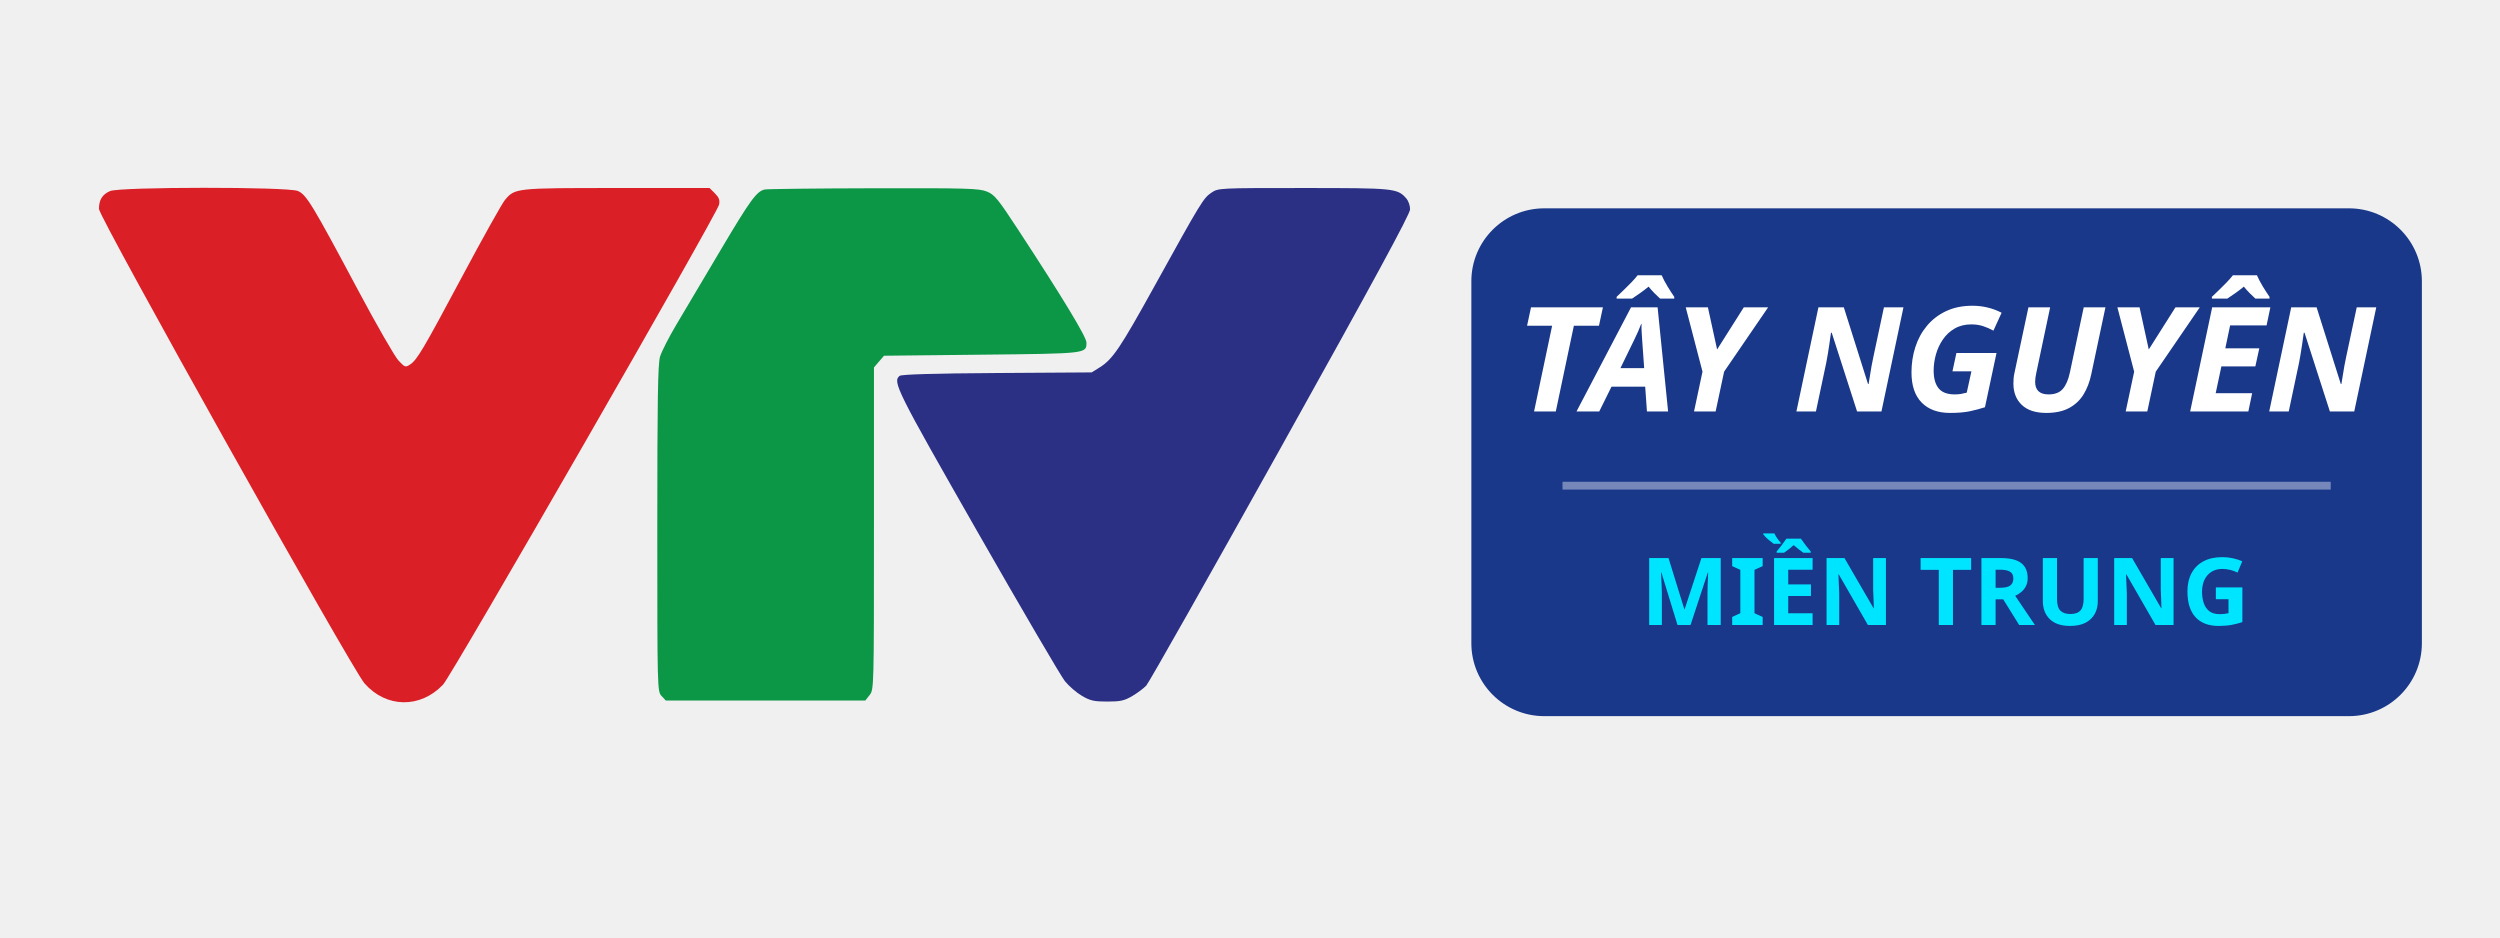
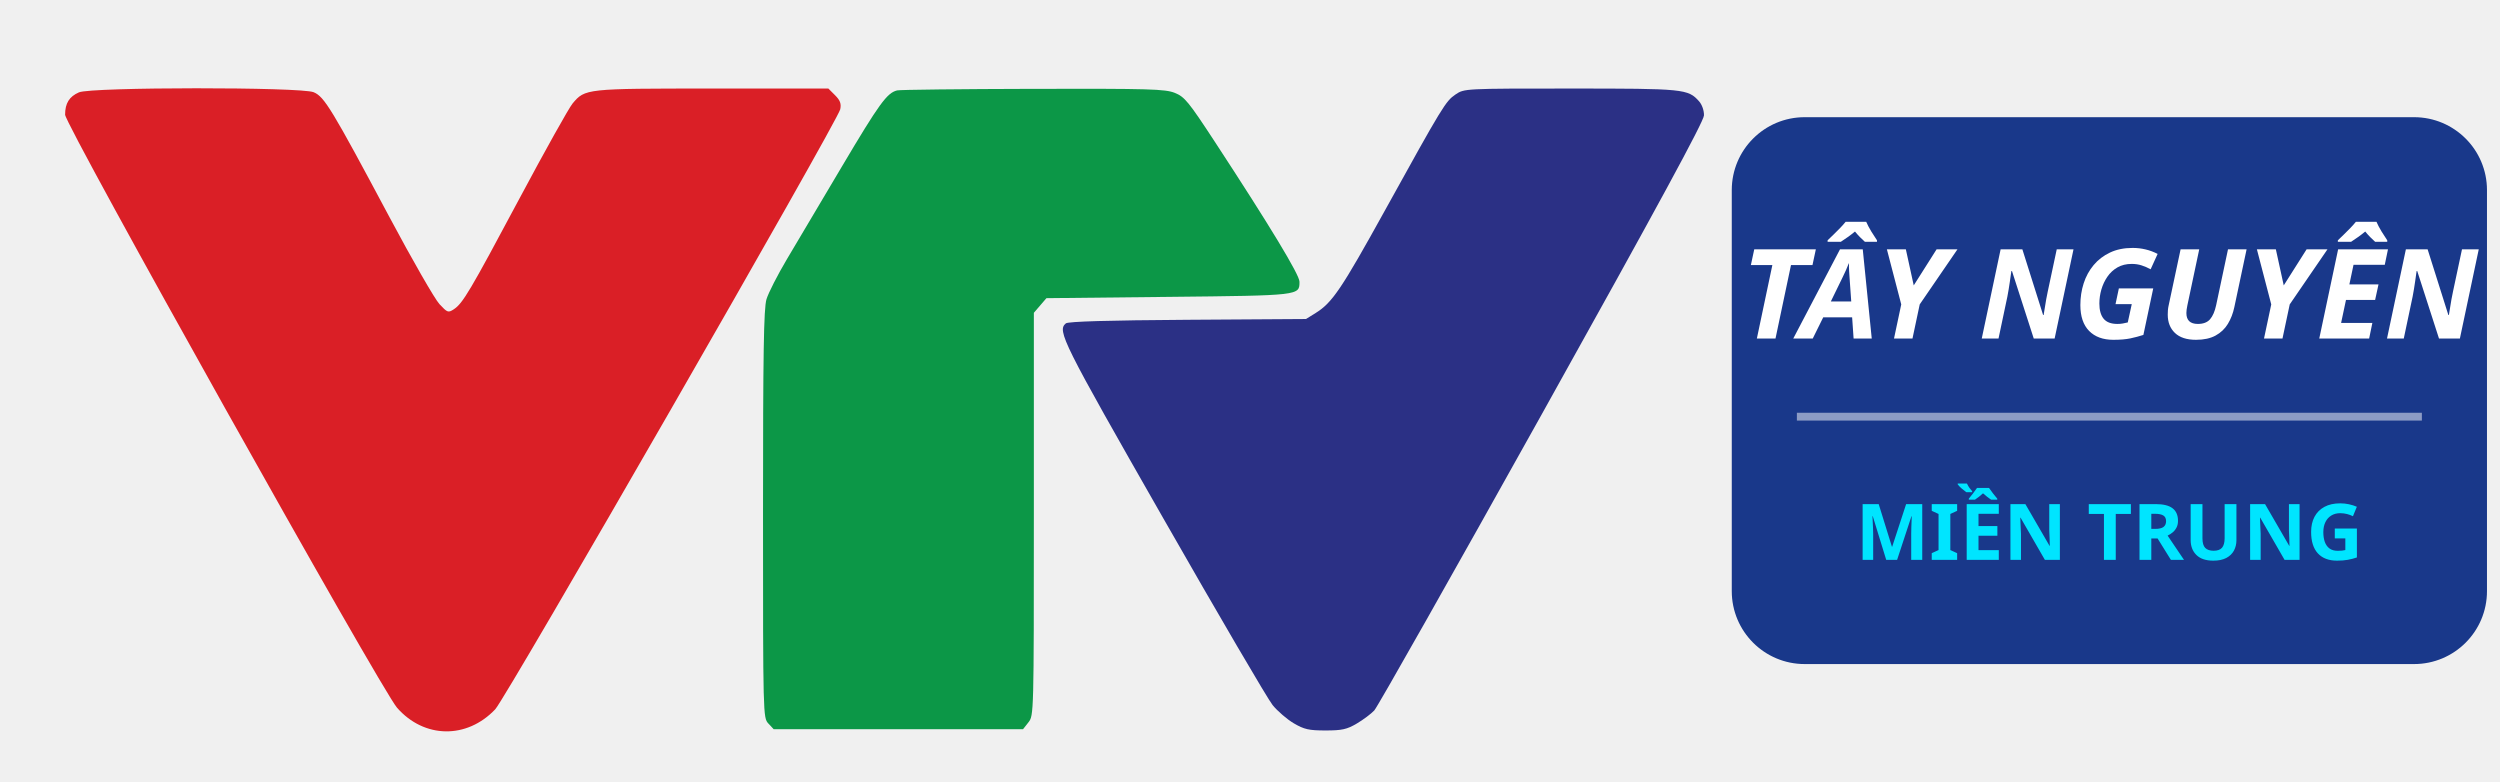
- <svg xmlns="http://www.w3.org/2000/svg" viewBox="0 0 960 360" width="960" height="360" fill="none">
-   <g transform="translate(30, 65) scale(0.80)">
-     <path d="M 15.329 10.458 C 11.601 12.079, 10 14.658, 10 19.041 C 10 22.996, 131.329 239.763, 137.462 246.765 C 147.854 258.630, 164.244 258.892, 175.169 247.370 C 179.360 242.948, 306.779 21.353, 307.659 16.954 C 308.092 14.792, 307.624 13.533, 305.657 11.566 L 303.091 9 258.513 9 C 209.902 9, 209.682 9.023, 204.879 14.731 C 203.489 16.383, 194.334 32.757, 184.534 51.117 C 165.357 87.044, 162.714 91.501, 159.240 93.777 C 157.118 95.167, 156.781 95.044, 153.740 91.767 C 151.958 89.847, 143.327 74.827, 134.560 58.388 C 112.319 16.685, 109.555 12.130, 105.441 10.411 C 100.548 8.366, 20.040 8.408, 15.329 10.458 Z" fill="#DA1F26" />
-     <path d="M 329.500 9.716 C 325.611 10.657, 322.638 14.756, 308.260 39 C 300.268 52.475, 290.788 68.450, 287.192 74.500 C 283.597 80.550, 280.058 87.484, 279.328 89.909 C 278.273 93.411, 278 110.387, 278 172.470 C 278 249.738, 278.023 250.648, 280.039 252.811 L 282.078 255 329.966 255 L 377.855 255 379.927 252.365 C 381.984 249.751, 382 249.119, 382 172.421 L 382 95.112 384.412 92.306 L 386.825 89.500 433.760 89 C 484.401 88.461, 484 88.507, 484 83.166 C 484 80.517, 472.640 61.741, 451.481 29.419 C 441.408 14.030, 439.887 12.172, 436.130 10.669 C 432.415 9.182, 426.475 9.013, 381.730 9.116 C 354.103 9.180, 330.600 9.450, 329.500 9.716 Z" fill="#0C9747" />
-     <path d="M 543.949 11.256 C 540.136 13.825, 538.965 15.748, 516.830 55.780 C 500.118 86.005, 496.595 91.223, 490.233 95.179 L 486.500 97.500 441.045 97.798 C 410.535 97.998, 395.163 98.449, 394.295 99.171 C 390.862 102.019, 392.836 105.971, 431.619 173.879 C 452.860 211.071, 471.788 243.410, 473.681 245.744 C 475.575 248.079, 479.234 251.229, 481.812 252.744 C 485.803 255.090, 487.615 255.500, 494 255.500 C 500.320 255.500, 502.208 255.082, 506 252.845 C 508.475 251.385, 511.502 249.117, 512.727 247.805 C 513.952 246.493, 542.923 195.263, 577.106 133.960 C 621.603 54.162, 639.278 21.591, 639.329 19.300 C 639.370 17.457, 638.573 15.172, 637.450 13.912 C 633.206 9.151, 631.696 9, 588.180 9 C 547.407 9, 547.287 9.006, 543.949 11.256 Z" fill="#2B3085" />
-   </g>
-   <g transform="translate(565, 80)">
-     <rect x="0" y="0" width="365" height="195" rx="28" fill="#19388A" />
-     <text x="182" y="78" font-family="'Arial Black', 'Montserrat', sans-serif" font-size="56" font-weight="900" font-style="italic" fill="#FFFFFF" text-anchor="middle">TÂY NGUYÊN</text>
-     <rect x="35" y="105" width="295" height="3" fill="#FFFFFF" opacity="0.4" />
-     <text x="182" y="160" font-family="'Arial Black', 'Montserrat', sans-serif" font-size="36" font-weight="900" fill="#00E5FF" text-anchor="middle">MIỀN TRUNG</text>
+ <svg xmlns="http://www.w3.org/2000/svg" viewBox="0 0 960 300" width="960" height="300" fill="none">
+   <g transform="translate(15, 25)">
+     <g transform="translate(0, 0)">
+       <path d="M 15.329 10.458 C 11.601 12.079, 10 14.658, 10 19.041 C 10 22.996, 131.329 239.763, 137.462 246.765 C 147.854 258.630, 164.244 258.892, 175.169 247.370 C 179.360 242.948, 306.779 21.353, 307.659 16.954 C 308.092 14.792, 307.624 13.533, 305.657 11.566 L 303.091 9 258.513 9 C 209.902 9, 209.682 9.023, 204.879 14.731 C 203.489 16.383, 194.334 32.757, 184.534 51.117 C 165.357 87.044, 162.714 91.501, 159.240 93.777 C 157.118 95.167, 156.781 95.044, 153.740 91.767 C 151.958 89.847, 143.327 74.827, 134.560 58.388 C 112.319 16.685, 109.555 12.130, 105.441 10.411 C 100.548 8.366, 20.040 8.408, 15.329 10.458 Z" fill="#DA1F26" />
+       <path d="M 329.500 9.716 C 325.611 10.657, 322.638 14.756, 308.260 39 C 300.268 52.475, 290.788 68.450, 287.192 74.500 C 283.597 80.550, 280.058 87.484, 279.328 89.909 C 278.273 93.411, 278 110.387, 278 172.470 C 278 249.738, 278.023 250.648, 280.039 252.811 L 282.078 255 329.966 255 L 377.855 255 379.927 252.365 C 381.984 249.751, 382 249.119, 382 172.421 L 382 95.112 384.412 92.306 L 386.825 89.500 433.760 89 C 484.401 88.461, 484 88.507, 484 83.166 C 484 80.517, 472.640 61.741, 451.481 29.419 C 441.408 14.030, 439.887 12.172, 436.130 10.669 C 432.415 9.182, 426.475 9.013, 381.730 9.116 C 354.103 9.180, 330.600 9.450, 329.500 9.716 Z" fill="#0C9747" />
+       <path d="M 543.949 11.256 C 540.136 13.825, 538.965 15.748, 516.830 55.780 C 500.118 86.005, 496.595 91.223, 490.233 95.179 L 486.500 97.500 441.045 97.798 C 410.535 97.998, 395.163 98.449, 394.295 99.171 C 390.862 102.019, 392.836 105.971, 431.619 173.879 C 452.860 211.071, 471.788 243.410, 473.681 245.744 C 475.575 248.079, 479.234 251.229, 481.812 252.744 C 485.803 255.090, 487.615 255.500, 494 255.500 C 500.320 255.500, 502.208 255.082, 506 252.845 C 508.475 251.385, 511.502 249.117, 512.727 247.805 C 513.952 246.493, 542.923 195.263, 577.106 133.960 C 621.603 54.162, 639.278 21.591, 639.329 19.300 C 639.370 17.457, 638.573 15.172, 637.450 13.912 C 633.206 9.151, 631.696 9, 588.180 9 C 547.407 9, 547.287 9.006, 543.949 11.256 Z" fill="#2B3085" />
+     </g>
+     <g transform="translate(650, 20)">
+       <rect x="0" y="0" width="290" height="210" rx="28" fill="#19388A" />
+       <text x="145" y="85" font-family="'Arial Black', 'Montserrat', sans-serif" font-size="48" font-weight="900" font-style="italic" fill="#FFFFFF" text-anchor="middle">TÂY NGUYÊN</text>
+       <line x1="25" y1="115" x2="265" y2="115" stroke="#FFFFFF" stroke-width="3" opacity="0.5" />
+       <text x="145" y="170" font-family="'Arial Black', 'Montserrat', sans-serif" font-size="30" font-weight="900" fill="#00E5FF" text-anchor="middle">MIỀN TRUNG</text>
+     </g>
  </g>
</svg>
